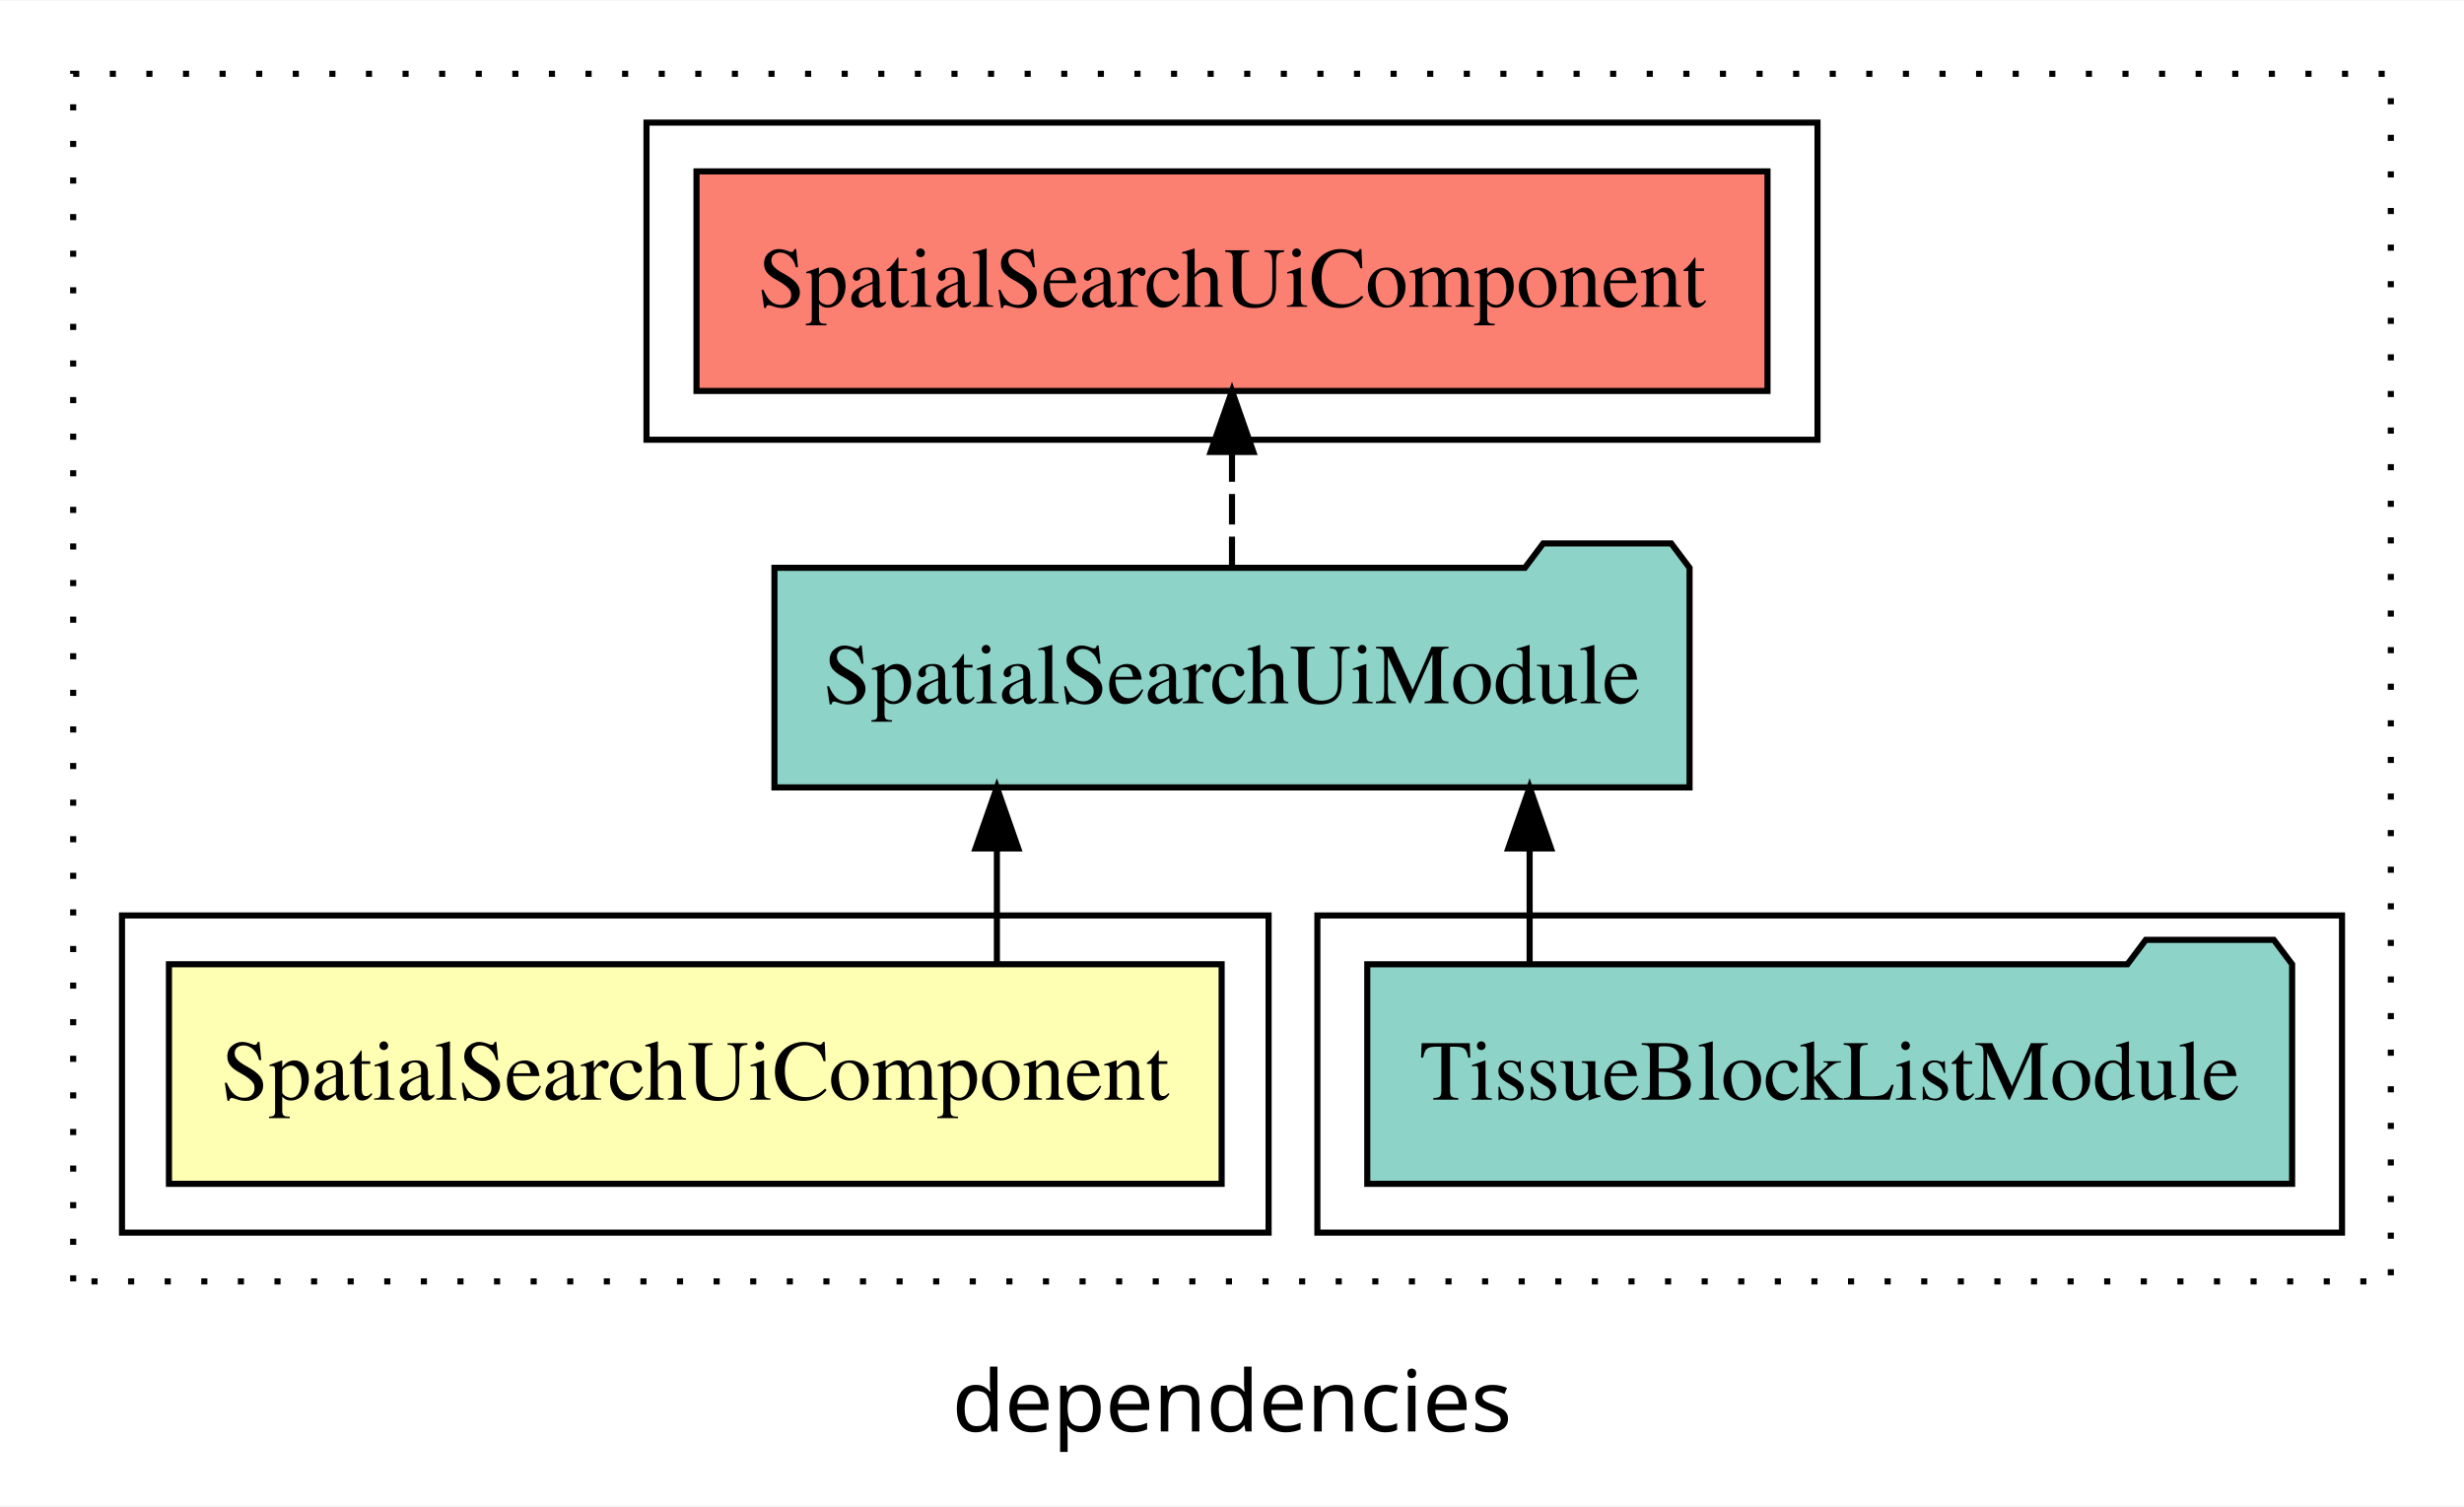
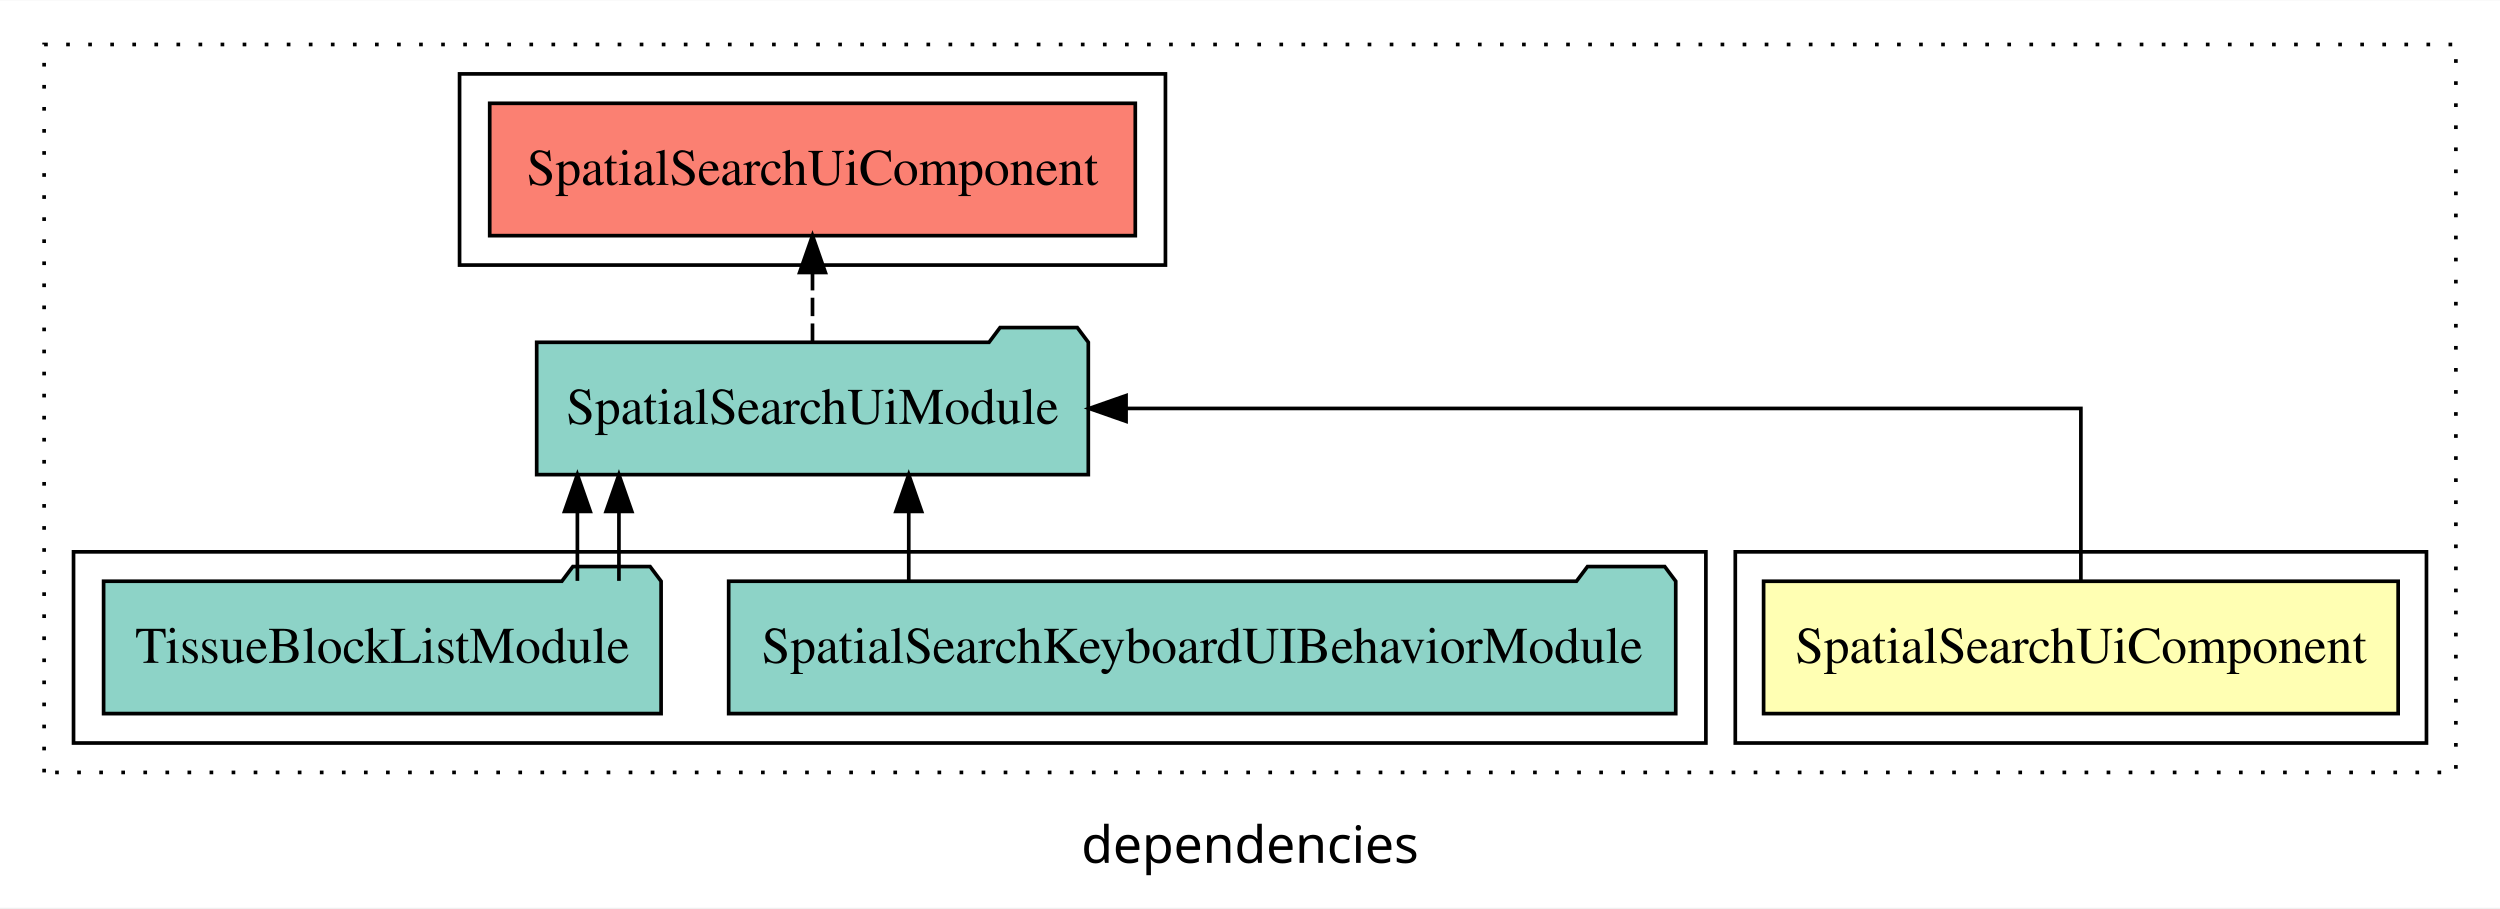
- <svg xmlns="http://www.w3.org/2000/svg" width="404pt" height="247pt" viewBox="0.00 0.00 404.00 246.80">
+ <svg xmlns="http://www.w3.org/2000/svg" width="680pt" height="247pt" viewBox="0.00 0.00 680.00 246.80">
  <g id="graph0" class="graph" transform="scale(1 1) rotate(0) translate(4 242.8)">
-     <polygon fill="white" stroke="transparent" points="-4,4 -4,-242.8 400,-242.8 400,4 -4,4" />
-     <text text-anchor="middle" x="198" y="-8.2" font-family="sans-serif" font-size="14.00">dependencies</text>
+     <polygon fill="white" stroke="transparent" points="-4,4 -4,-242.8 676,-242.8 676,4 -4,4" />
+     <text text-anchor="middle" x="336" y="-8.2" font-family="sans-serif" font-size="14.00">dependencies</text>
    <g id="clust1" class="cluster">
-       <polygon fill="none" stroke="black" stroke-dasharray="1,5" points="8,-32.8 8,-230.8 388,-230.8 388,-32.8 8,-32.8" />
+       <polygon fill="none" stroke="black" stroke-dasharray="1,5" points="8,-32.8 8,-230.8 664,-230.8 664,-32.8 8,-32.8" />
+     </g>
+     <g id="clust2" class="cluster">
+       <polygon fill="none" stroke="black" points="468,-40.8 468,-92.8 656,-92.8 656,-40.8 468,-40.8" />
+     </g>
+     <g id="clust5" class="cluster">
+       <polygon fill="none" stroke="black" points="121,-170.8 121,-222.8 313,-222.8 313,-170.8 121,-170.8" />
    </g>
    <g id="clust4" class="cluster">
-       <polygon fill="none" stroke="black" points="212,-40.8 212,-92.8 380,-92.8 380,-40.8 212,-40.8" />
-     </g>
-     <g id="clust5" class="cluster">
-       <polygon fill="none" stroke="black" points="102,-170.8 102,-222.8 294,-222.8 294,-170.8 102,-170.8" />
-     </g>
-     <g id="clust2" class="cluster">
-       <polygon fill="none" stroke="black" points="16,-40.8 16,-92.8 204,-92.8 204,-40.8 16,-40.8" />
+       <polygon fill="none" stroke="black" points="16,-40.8 16,-92.8 460,-92.8 460,-40.8 16,-40.8" />
    </g>
    <g id="node1" class="node">
-       <polygon fill="#ffffb3" stroke="black" points="196.3,-84.8 23.7,-84.8 23.7,-48.8 196.3,-48.8 196.3,-84.8" />
-       <text text-anchor="middle" x="110" y="-62.6" font-family="Times,serif" font-size="14.00">SpatialSearchUiComponent</text>
+       <polygon fill="#ffffb3" stroke="black" points="648.3,-84.8 475.7,-84.8 475.7,-48.8 648.3,-48.8 648.3,-84.8" />
+       <text text-anchor="middle" x="562" y="-62.6" font-family="Times,serif" font-size="14.00">SpatialSearchUiComponent</text>
    </g>
    <g id="node2" class="node">
-       <polygon fill="#8dd3c7" stroke="black" points="273.02,-149.8 270.02,-153.8 249.02,-153.8 246.02,-149.8 122.98,-149.8 122.98,-113.8 273.02,-113.8 273.02,-149.8" />
-       <text text-anchor="middle" x="198" y="-127.6" font-family="Times,serif" font-size="14.00">SpatialSearchUiModule</text>
+       <polygon fill="#8dd3c7" stroke="black" points="292.02,-149.8 289.02,-153.8 268.02,-153.8 265.02,-149.8 141.98,-149.8 141.98,-113.8 292.02,-113.8 292.02,-149.8" />
+       <text text-anchor="middle" x="217" y="-127.6" font-family="Times,serif" font-size="14.00">SpatialSearchUiModule</text>
    </g>
    <g id="edge1" class="edge">
-       <path fill="none" stroke="black" d="M159.45,-84.91C159.45,-84.91 159.45,-103.79 159.45,-103.79" />
-       <polygon fill="black" stroke="black" points="155.95,-103.79 159.45,-113.79 162.95,-103.79 155.95,-103.79" />
+       <path fill="none" stroke="black" d="M562,-84.91C562,-104.14 562,-131.8 562,-131.8 562,-131.8 302.29,-131.8 302.29,-131.8" />
+       <polygon fill="black" stroke="black" points="302.29,-128.3 292.29,-131.8 302.29,-135.3 302.29,-128.3" />
+     </g>
+     <g id="node5" class="node">
+       <polygon fill="#fb8072" stroke="black" points="304.8,-214.8 129.2,-214.8 129.2,-178.8 304.8,-178.8 304.8,-214.8" />
+       <text text-anchor="middle" x="217" y="-192.6" font-family="Times,serif" font-size="14.00">SpatialSearchUiComponent </text>
+     </g>
+     <g id="edge5" class="edge">
+       <path fill="none" stroke="black" stroke-dasharray="5,2" d="M217,-149.91C217,-149.91 217,-168.79 217,-168.79" />
+       <polygon fill="black" stroke="black" points="213.5,-168.79 217,-178.79 220.5,-168.79 213.5,-168.79" />
+     </g>
+     <g id="node3" class="node">
+       <polygon fill="#8dd3c7" stroke="black" points="451.8,-84.8 448.8,-88.8 427.8,-88.8 424.8,-84.8 194.2,-84.8 194.2,-48.8 451.8,-48.8 451.8,-84.8" />
+       <text text-anchor="middle" x="323" y="-62.6" font-family="Times,serif" font-size="14.00">SpatialSearchKeyboardUIBehaviorModule</text>
+     </g>
+     <g id="edge2" class="edge">
+       <path fill="none" stroke="black" d="M243.18,-84.91C243.18,-84.91 243.18,-103.79 243.18,-103.79" />
+       <polygon fill="black" stroke="black" points="239.68,-103.79 243.18,-113.79 246.68,-103.79 239.68,-103.79" />
    </g>
    <g id="node4" class="node">
-       <polygon fill="#fb8072" stroke="black" points="285.8,-214.8 110.2,-214.8 110.2,-178.8 285.8,-178.8 285.8,-214.8" />
-       <text text-anchor="middle" x="198" y="-192.6" font-family="Times,serif" font-size="14.00">SpatialSearchUiComponent </text>
+       <polygon fill="#8dd3c7" stroke="black" points="175.82,-84.8 172.82,-88.8 151.82,-88.8 148.82,-84.8 24.18,-84.8 24.18,-48.8 175.82,-48.8 175.82,-84.8" />
+       <text text-anchor="middle" x="100" y="-62.6" font-family="Times,serif" font-size="14.00">TissueBlockListModule</text>
    </g>
    <g id="edge3" class="edge">
-       <path fill="none" stroke="black" stroke-dasharray="5,2" d="M198,-149.91C198,-149.91 198,-168.79 198,-168.79" />
-       <polygon fill="black" stroke="black" points="194.5,-168.79 198,-178.79 201.5,-168.79 194.5,-168.79" />
+       <path fill="none" stroke="black" d="M164.35,-84.91C164.35,-84.91 164.35,-103.79 164.35,-103.79" />
+       <polygon fill="black" stroke="black" points="160.85,-103.79 164.35,-113.79 167.85,-103.79 160.85,-103.79" />
    </g>
-     <g id="node3" class="node">
-       <polygon fill="#8dd3c7" stroke="black" points="371.82,-84.8 368.82,-88.8 347.82,-88.8 344.82,-84.8 220.18,-84.8 220.18,-48.8 371.82,-48.8 371.82,-84.8" />
-       <text text-anchor="middle" x="296" y="-62.6" font-family="Times,serif" font-size="14.00">TissueBlockListModule</text>
-     </g>
-     <g id="edge2" class="edge">
-       <path fill="none" stroke="black" d="M246.8,-84.91C246.8,-84.91 246.8,-103.79 246.8,-103.79" />
-       <polygon fill="black" stroke="black" points="243.3,-103.79 246.8,-113.79 250.3,-103.79 243.3,-103.79" />
+     <g id="edge4" class="edge">
+       <path fill="none" stroke="black" d="M153.05,-84.91C153.05,-84.91 153.05,-103.79 153.05,-103.79" />
+       <polygon fill="black" stroke="black" points="149.55,-103.79 153.05,-113.79 156.55,-103.79 149.55,-103.79" />
    </g>
  </g>
</svg>
